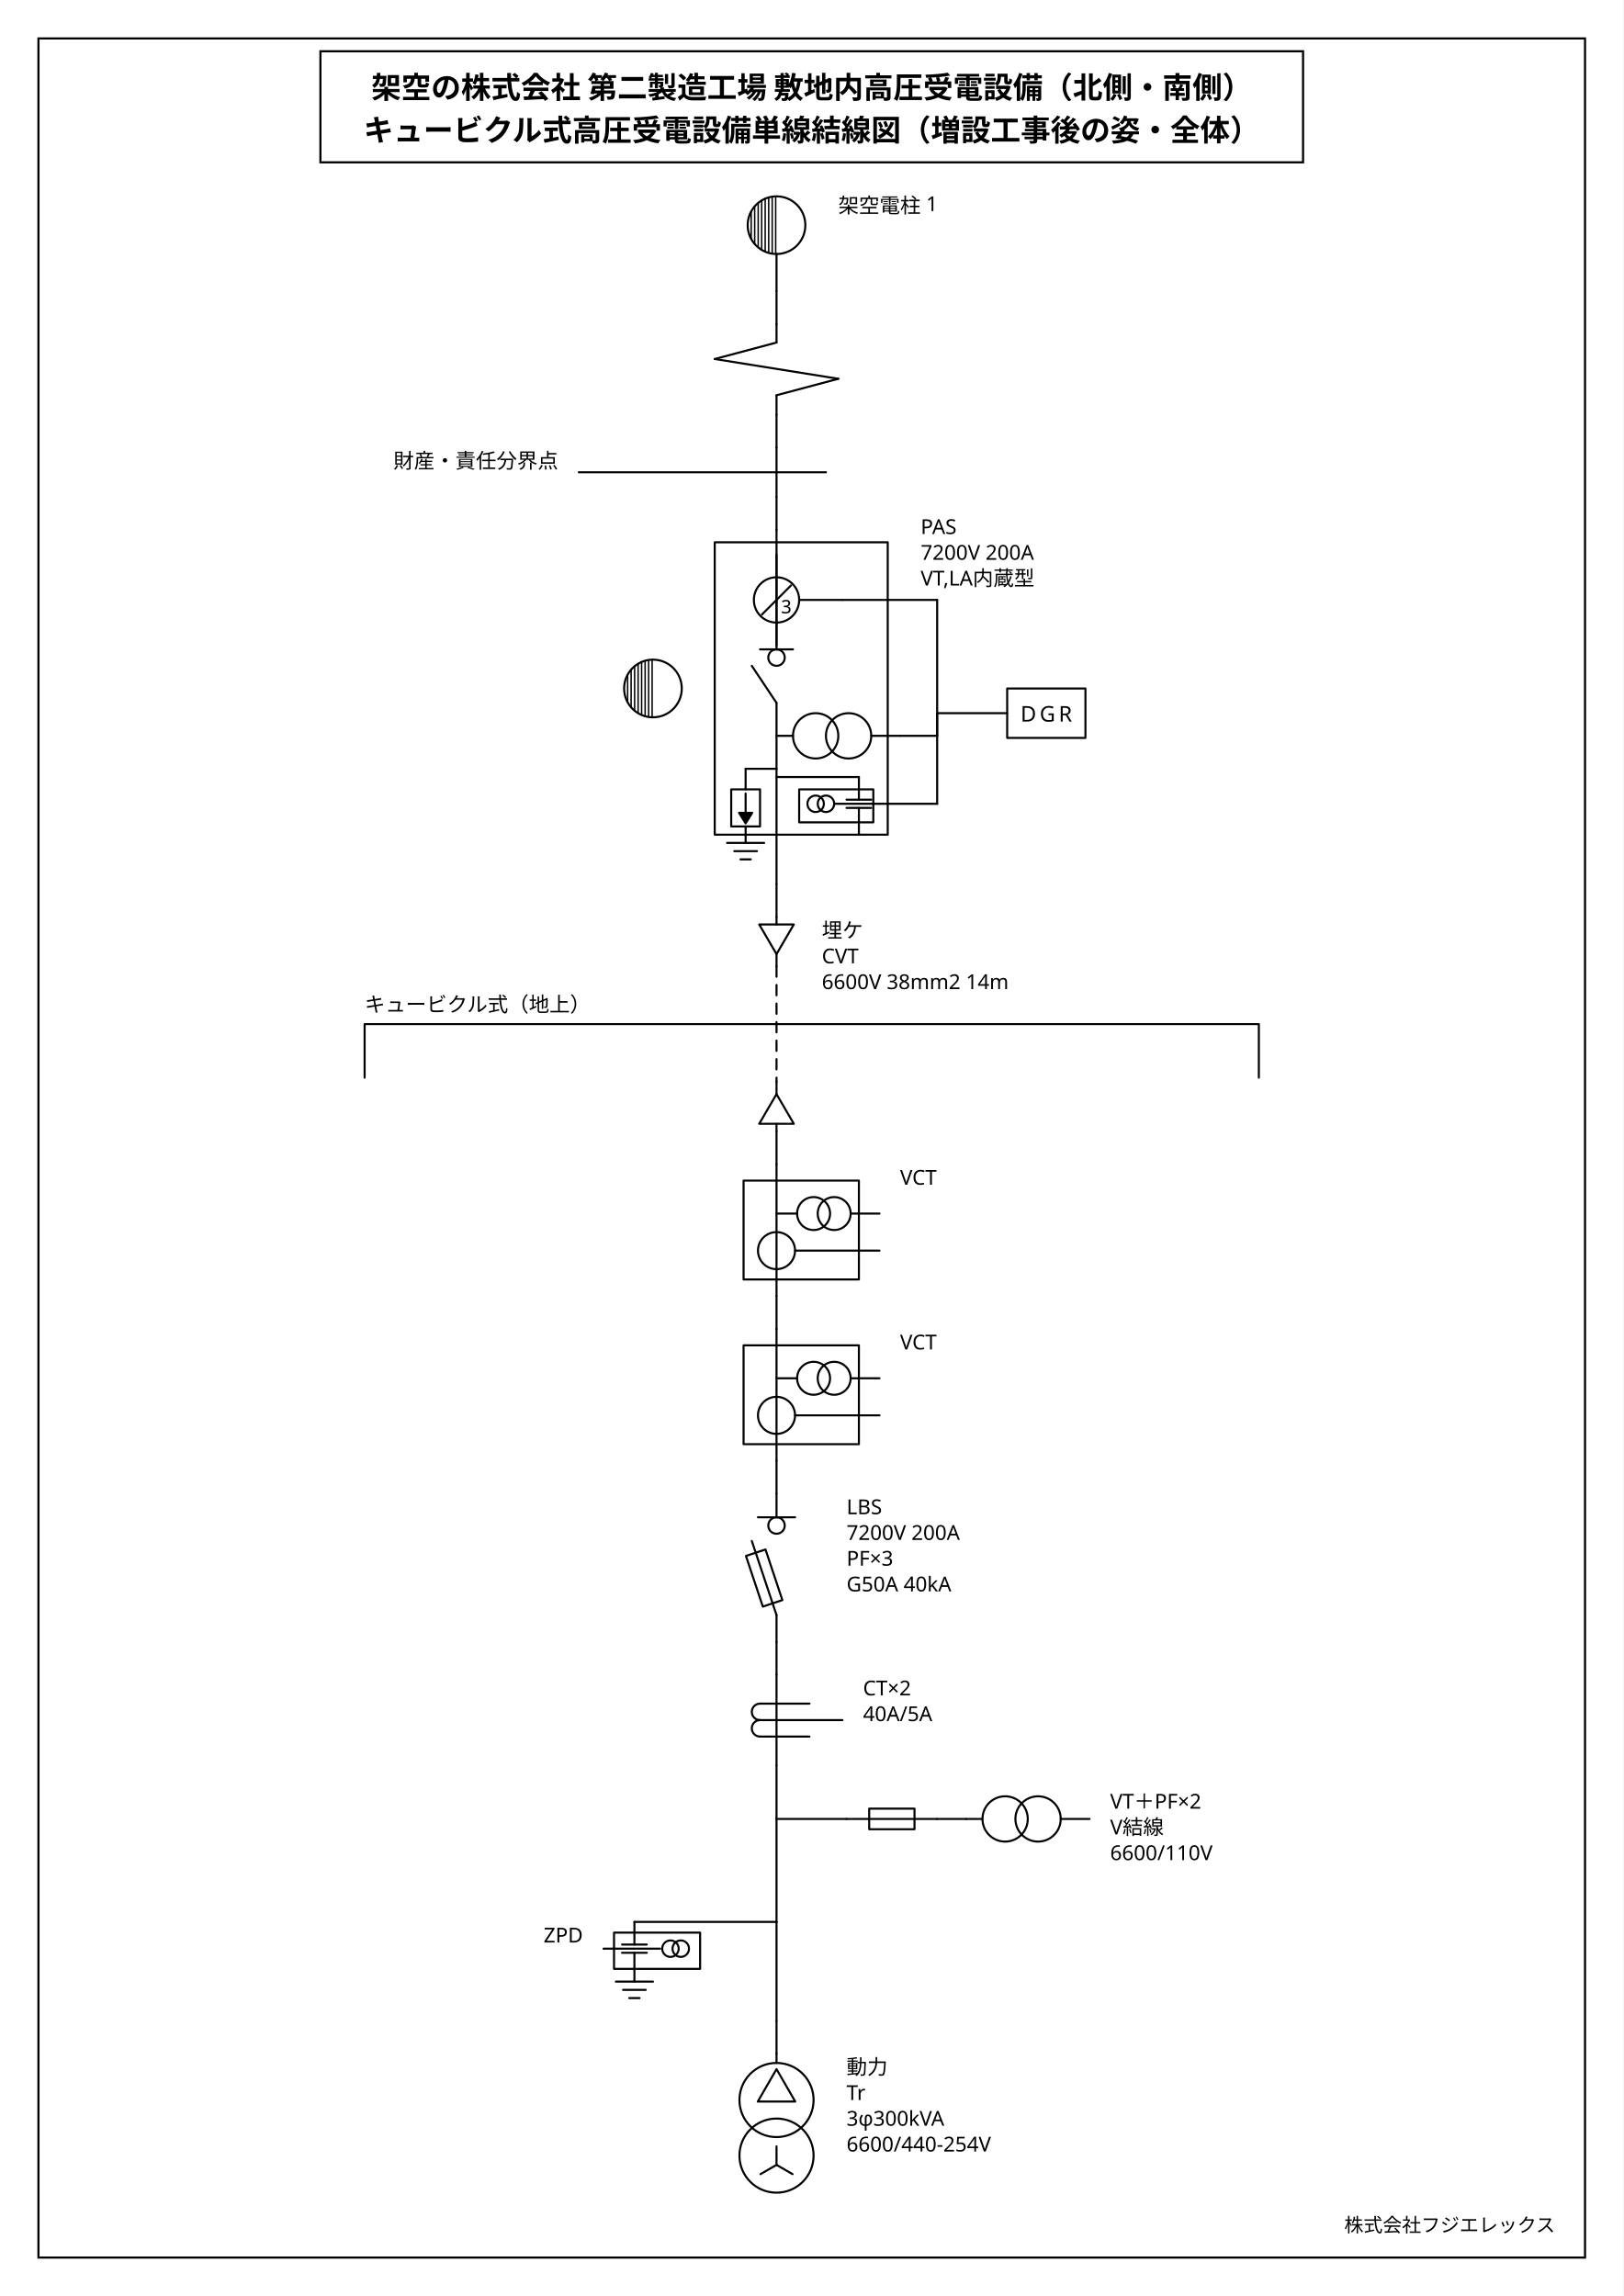
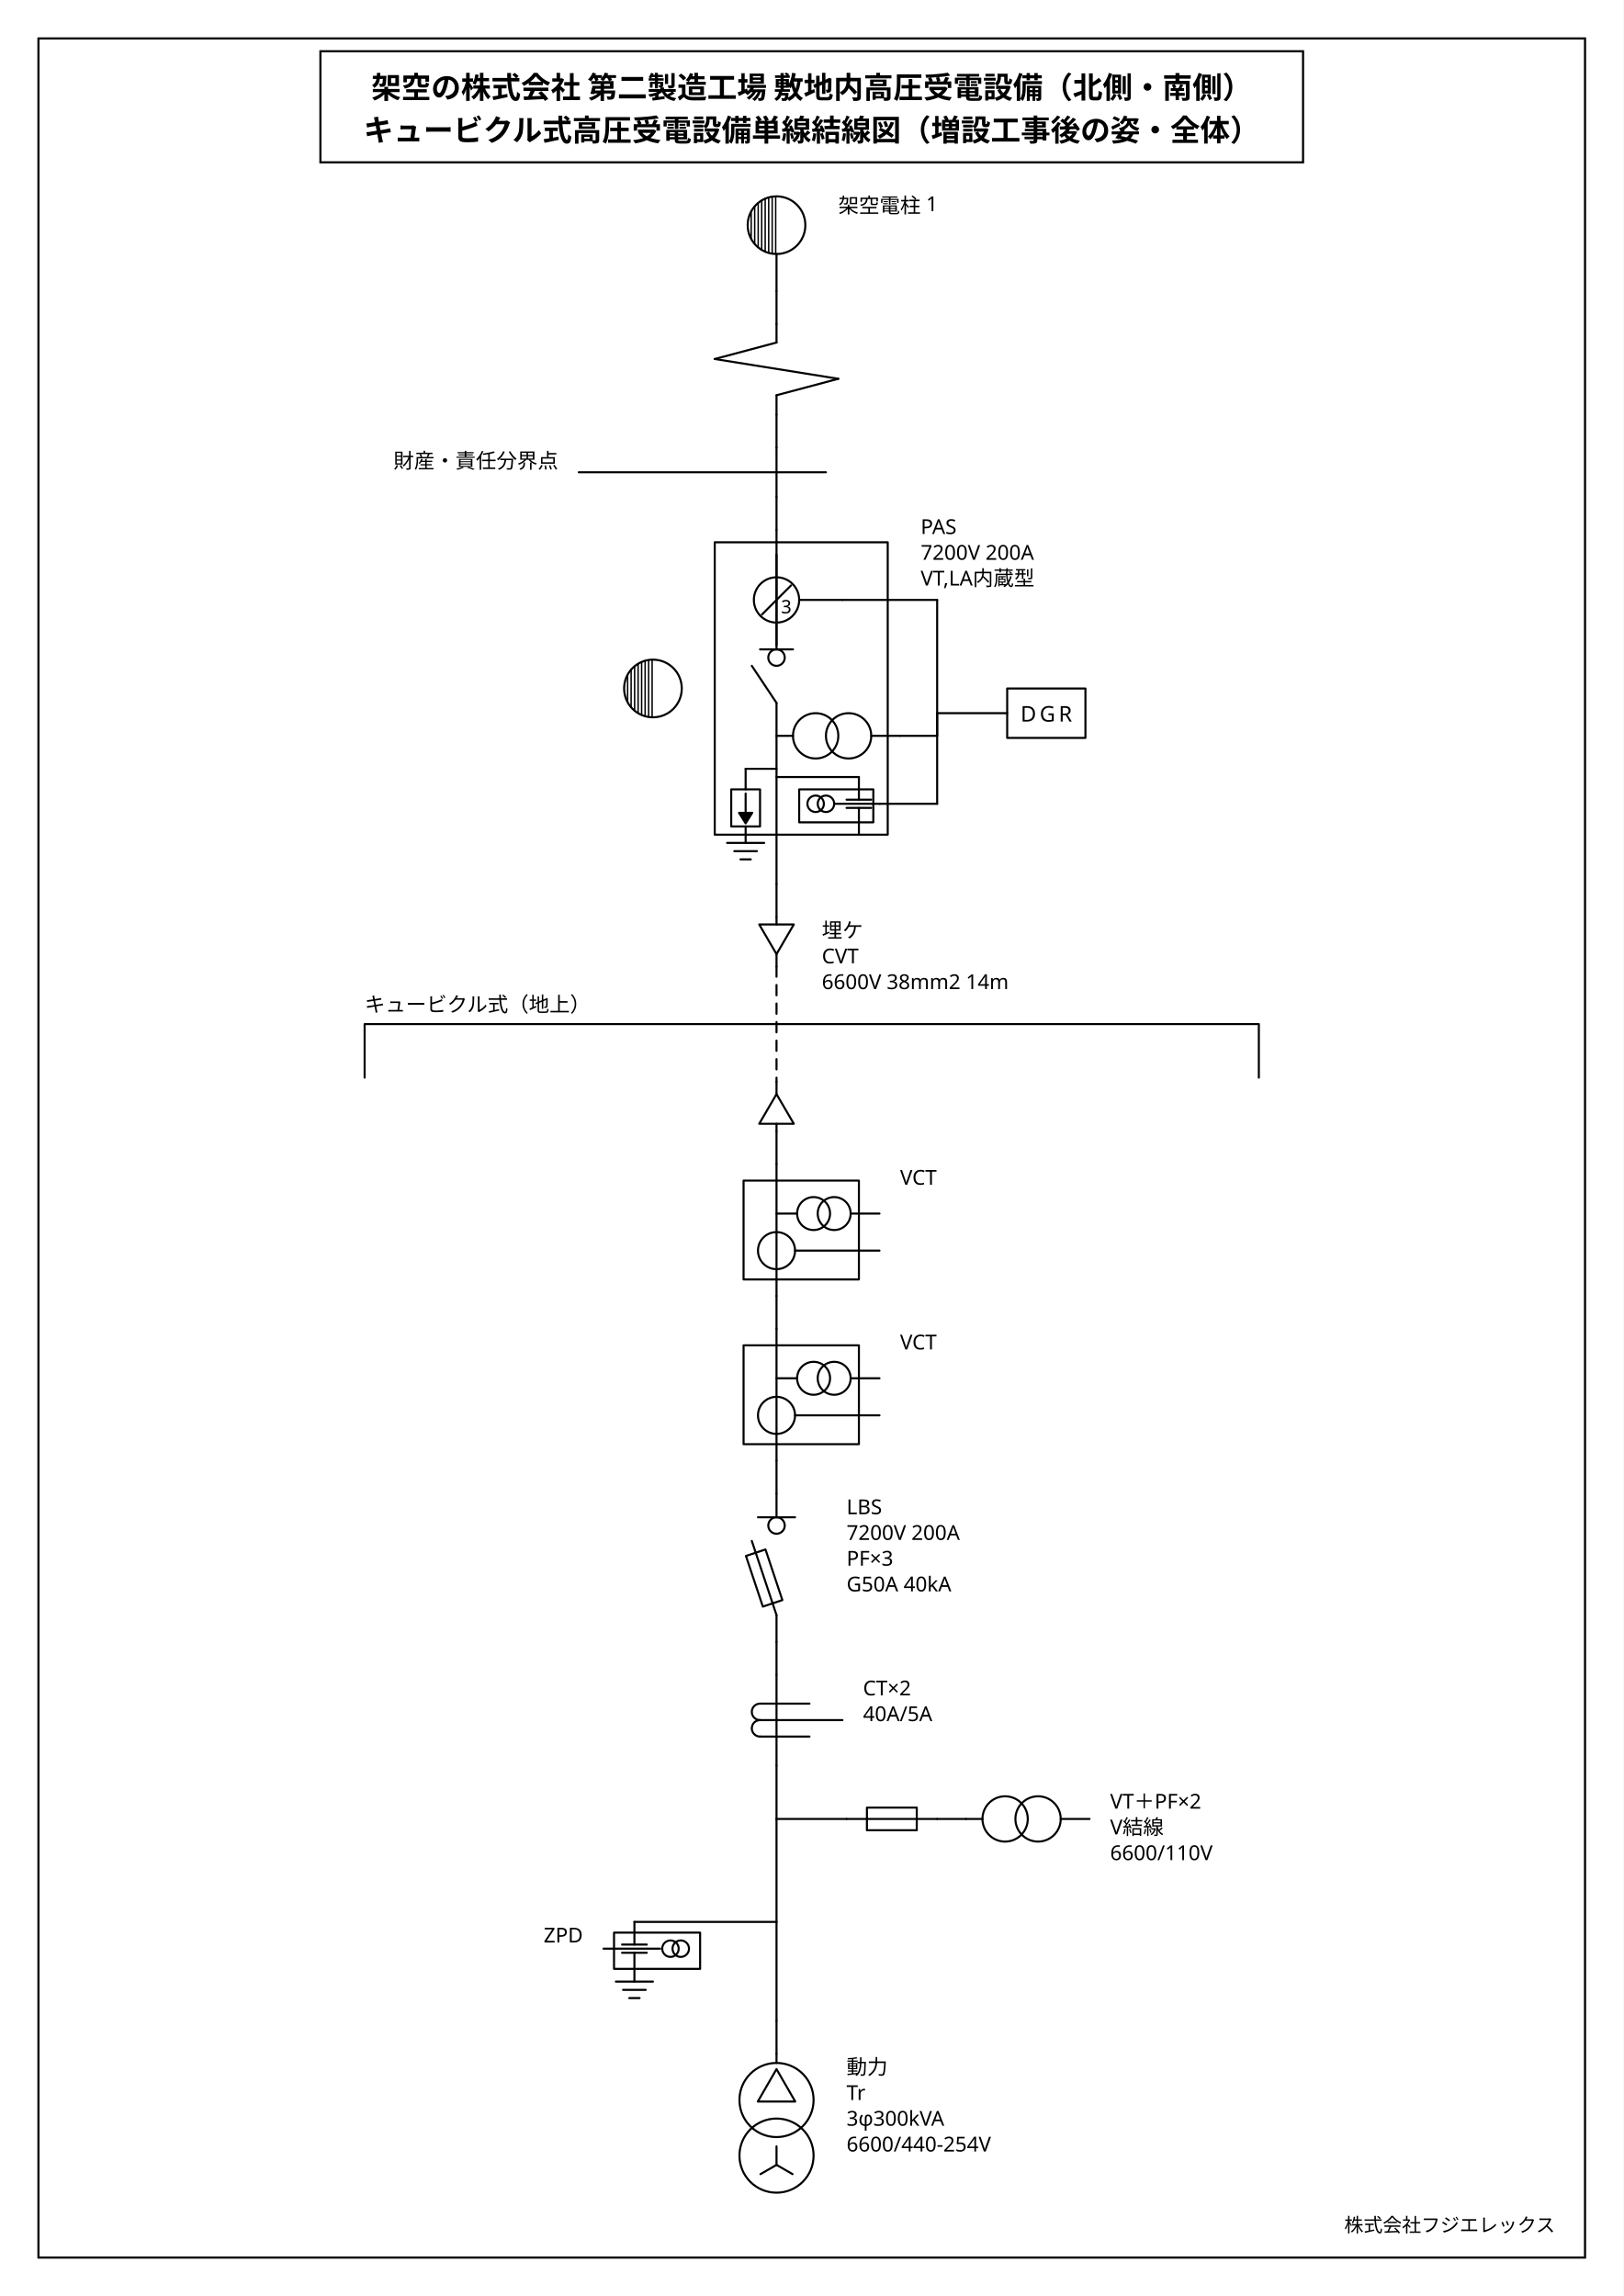
<svg xmlns="http://www.w3.org/2000/svg" viewBox="0 0 760 1075" width="760" height="1075">
  <rect x="0" y="0" width="760" height="1075" fill="#fff" />
  <g stroke="#000" fill="none">
    <rect x="18" y="18" width="724" height="1039" stroke-width="1" />
    <rect x="150" y="24" width="460" height="52" stroke-width="1" />
  </g>
  <text x="380" y="46" font-size="14" font-weight="700" text-anchor="middle" font-family="IPAGothic, 'IPAゴシック', 'Noto Sans JP', 'Hiragino Kaku Gothic ProN', 'Yu Gothic', sans-serif" fill="#000">架空の株式会社 第二製造工場 敷地内高圧受電設備（北側・南側）</text>
  <text x="380" y="66" font-size="14" font-weight="700" text-anchor="middle" font-family="IPAGothic, 'IPAゴシック', 'Noto Sans JP', 'Hiragino Kaku Gothic ProN', 'Yu Gothic', sans-serif" fill="#000">キュービクル式高圧受電設備単線結線図（増設工事後の姿・全体）</text>
  <text x="728" y="1045" font-size="9" text-anchor="end" font-family="IPAGothic, 'IPAゴシック', 'Noto Sans JP', 'Hiragino Kaku Gothic ProN', 'Yu Gothic', sans-serif" fill="#000">株式会社フジエレックス</text>
  <g transform="translate(363.51 90) scale(0.9641)">
    <g stroke="#000" fill="none" stroke-linecap="round" stroke-linejoin="round" color="#000">
      <path d="M -200 404 L 234.2 404 M -200 404 L -200 430 M 234.2 404 L 234.2 430" fill="none" stroke-width="1" />
      <text x="-200" y="398" font-size="10" font-family="IPAGothic, 'IPAゴシック', 'Noto Sans JP', 'Hiragino Kaku Gothic ProN', 'Yu Gothic', sans-serif" fill="currentColor" stroke="none">キュービクル式（地上）</text>
      <line x1="0" y1="48" x2="0" y2="64" stroke-width="1" />
      <line x1="0" y1="108" x2="0" y2="124" stroke-width="1" />
      <line x1="0" y1="148" x2="0" y2="164" stroke-width="1" />
      <line x1="0" y1="280" x2="-15" y2="280" stroke-width="1" />
      <line x1="0" y1="284" x2="40" y2="284" stroke-width="1" />
      <line x1="32" y1="198" x2="78" y2="198" stroke-width="1" />
      <line x1="78" y1="198" x2="78" y2="253" stroke-width="1" />
      <line x1="60" y1="264" x2="78" y2="264" stroke-width="1" />
      <line x1="78" y1="264" x2="78" y2="253" stroke-width="1" />
      <line x1="50" y1="297" x2="78" y2="297" stroke-width="1" />
      <line x1="78" y1="297" x2="78" y2="253" stroke-width="1" />
      <line x1="78" y1="253" x2="112" y2="253" stroke-width="1" />
      <line x1="0" y1="336" x2="0" y2="352" stroke-width="1" />
      <line x1="0" y1="376" x2="0" y2="432" stroke-width="1" stroke-dasharray="5 4" />
      <line x1="0" y1="456" x2="0" y2="472" stroke-width="1" />
      <line x1="0" y1="536" x2="0" y2="552" stroke-width="1" />
      <line x1="0" y1="616" x2="0" y2="632" stroke-width="1" />
      <line x1="0" y1="704" x2="0" y2="720" stroke-width="1" />
      <line x1="0" y1="764" x2="0" y2="790" stroke-width="1" />
      <line x1="0" y1="790" x2="34" y2="790" stroke-width="1" />
      <line x1="78" y1="790" x2="92" y2="790" stroke-width="1" />
      <line x1="0" y1="790" x2="0" y2="840" stroke-width="1" />
      <line x1="0" y1="840" x2="-69" y2="840" stroke-width="1" />
      <line x1="0" y1="840" x2="0" y2="888" stroke-width="1" />
      <line x1="0" y1="888" x2="0" y2="904" stroke-width="1" />
      <g transform="translate(-16 0)">
        <circle cx="16" cy="16" r="14" fill="none" stroke-width="1" />
        <line x1="3.7" y1="9.313" x2="3.7" y2="22.687" stroke-width="0.7" />
        <line x1="5.4" y1="6.855" x2="5.4" y2="25.145" stroke-width="0.7" />
        <line x1="7.1" y1="5.193" x2="7.1" y2="26.807" stroke-width="0.7" />
        <line x1="8.8" y1="3.993" x2="8.8" y2="28.007" stroke-width="0.7" />
        <line x1="10.5" y1="3.126" x2="10.5" y2="28.874" stroke-width="0.7" />
        <line x1="12.2" y1="2.526" x2="12.2" y2="29.474" stroke-width="0.7" />
        <line x1="13.9" y1="2.158" x2="13.9" y2="29.842" stroke-width="0.7" />
        <line x1="15.6" y1="2.006" x2="15.6" y2="29.994" stroke-width="0.7" />
        <line x1="16" y1="30" x2="16" y2="48" stroke-width="1" />
      </g>
      <text x="30" y="10" font-size="10" text-anchor="start" font-family="IPAGothic, 'IPAゴシック', 'Noto Sans JP', 'Hiragino Kaku Gothic ProN', 'Yu Gothic', sans-serif" fill="currentColor" stroke="none">
        <tspan x="30" dy="0">架空電柱 1</tspan>
      </text>
      <g transform="translate(-30 64)">
        <line x1="30" y1="0" x2="30" y2="9" stroke-width="1" />
        <line x1="30" y1="9" x2="0" y2="17" stroke-width="1" />
        <line x1="0" y1="17" x2="60" y2="26.6" stroke-width="1" />
        <line x1="60" y1="26.6" x2="30" y2="34.6" stroke-width="1" />
        <line x1="30" y1="34.6" x2="30" y2="44" stroke-width="1" />
      </g>
      <g transform="translate(-96 124)">
        <line x1="96" y1="0" x2="96" y2="24" stroke-width="1" />
        <line x1="0" y1="12" x2="120" y2="12" stroke-width="1" />
      </g>
      <text x="-106" y="134" font-size="10" text-anchor="end" font-family="IPAGothic, 'IPAゴシック', 'Noto Sans JP', 'Hiragino Kaku Gothic ProN', 'Yu Gothic', sans-serif" fill="currentColor" stroke="none">
        <tspan x="-106" dy="0">財産・責任分界点</tspan>
      </text>
      <g transform="translate(-36 164)">
        <line x1="36" y1="0" x2="36" y2="6" stroke-width="1" />
        <rect x="6" y="6" width="84" height="142" fill="none" stroke-width="1" />
        <line x1="36" y1="6" x2="36" y2="58" stroke-width="1" />
        <line x1="28" y1="58" x2="44" y2="58" stroke-width="1" />
        <circle cx="36" cy="62" r="4" fill="none" stroke-width="1" />
        <line x1="36" y1="84" x2="24" y2="66" stroke-width="1" />
        <line x1="36" y1="84" x2="36" y2="172" stroke-width="1" />
      </g>
      <text x="70" y="166" font-size="10" text-anchor="start" font-family="IPAGothic, 'IPAゴシック', 'Noto Sans JP', 'Hiragino Kaku Gothic ProN', 'Yu Gothic', sans-serif" fill="currentColor" stroke="none">
        <tspan x="70" dy="0">PAS</tspan>
        <tspan x="70" dy="12.5">7200V 200A</tspan>
        <tspan x="70" dy="12.5">VT,LA内蔵型</tspan>
      </text>
      <g transform="translate(-76 225)">
        <circle cx="16" cy="16" r="14" fill="none" stroke-width="1" />
        <line x1="3.7" y1="9.313" x2="3.7" y2="22.687" stroke-width="0.7" />
        <line x1="5.4" y1="6.855" x2="5.4" y2="25.145" stroke-width="0.7" />
        <line x1="7.1" y1="5.193" x2="7.1" y2="26.807" stroke-width="0.7" />
        <line x1="8.8" y1="3.993" x2="8.8" y2="28.007" stroke-width="0.7" />
        <line x1="10.5" y1="3.126" x2="10.5" y2="28.874" stroke-width="0.7" />
        <line x1="12.2" y1="2.526" x2="12.2" y2="29.474" stroke-width="0.7" />
        <line x1="13.9" y1="2.158" x2="13.9" y2="29.842" stroke-width="0.7" />
        <line x1="15.6" y1="2.006" x2="15.6" y2="29.994" stroke-width="0.7" />
      </g>
      <g transform="translate(-20 176)">
        <line x1="20" y1="0" x2="20" y2="44" stroke-width="1" />
        <circle cx="20" cy="22" r="11" fill="none" stroke-width="1" />
        <line x1="12.929" y1="29.071" x2="27.071" y2="14.929" stroke-width="1" />
        <text x="24.75" y="25" font-size="9" text-anchor="middle" dominant-baseline="central" font-family="IPAGothic, 'IPAゴシック', 'Noto Sans JP', 'Hiragino Kaku Gothic ProN', 'Yu Gothic', sans-serif" fill="currentColor" stroke="none">3</text>
        <line x1="31" y1="22" x2="52" y2="22" stroke-width="1" />
      </g>
      <g transform="translate(0 249)">
        <line x1="0" y1="15" x2="8" y2="15" stroke-width="1" />
        <circle cx="19" cy="15" r="11" fill="none" stroke-width="1" />
        <circle cx="35" cy="15" r="11" fill="none" stroke-width="1" />
        <line x1="46" y1="15" x2="60" y2="15" stroke-width="1" />
      </g>
      <g transform="translate(-35 280)">
        <line x1="20" y1="0" x2="20" y2="10" stroke-width="1" />
        <rect x="13" y="10" width="14" height="18" fill="none" stroke-width="1" />
        <line x1="20" y1="12" x2="20" y2="23" stroke-width="1" />
        <polygon points="16.8,21.38 20,26.5 23.2,21.38" fill="currentColor" stroke-width="1" />
        <line x1="20" y1="28" x2="20" y2="36" stroke-width="1" />
        <line x1="11" y1="36" x2="29" y2="36" stroke-width="1" />
        <line x1="14.5" y1="40" x2="25.5" y2="40" stroke-width="1" />
        <line x1="17.5" y1="44" x2="22.5" y2="44" stroke-width="1" />
      </g>
      <g transform="translate(10 284)">
        <line x1="30" y1="0" x2="30" y2="11" stroke-width="1" />
        <rect x="1" y="6" width="36" height="16" fill="none" stroke-width="1" />
        <line x1="24" y1="11" x2="36" y2="11" stroke-width="1" />
        <line x1="24" y1="15" x2="36" y2="15" stroke-width="1" />
        <line x1="30" y1="15" x2="30" y2="28" stroke-width="1" />
        <line x1="18" y1="13" x2="40" y2="13" stroke-width="1" />
        <circle cx="9" cy="13" r="4" fill="none" stroke-width="1" />
        <circle cx="14" cy="13" r="4" fill="none" stroke-width="1" />
      </g>
      <g transform="translate(112 241)">
        <rect x="0" y="0" width="38" height="24" fill="none" stroke-width="1" />
        <text x="19" y="12" font-size="10.5" text-anchor="middle" dominant-baseline="central" font-family="IPAGothic, 'IPAゴシック', 'Noto Sans JP', 'Hiragino Kaku Gothic ProN', 'Yu Gothic', sans-serif" letter-spacing="1.6" fill="currentColor" stroke="none">DGR</text>
      </g>
      <g transform="translate(-12 352)">
        <line x1="12" y1="0" x2="12" y2="3.6" stroke-width="1" />
        <polygon points="3.6,3.6 20.4,3.6 12,18" fill="none" stroke-width="1" />
        <line x1="12" y1="18" x2="12" y2="24" stroke-width="1" />
      </g>
      <text x="22" y="362" font-size="10" text-anchor="start" font-family="IPAGothic, 'IPAゴシック', 'Noto Sans JP', 'Hiragino Kaku Gothic ProN', 'Yu Gothic', sans-serif" fill="currentColor" stroke="none">
        <tspan x="22" dy="0">埋ケ</tspan>
        <tspan x="22" dy="12.5">CVT</tspan>
        <tspan x="22" dy="12.5">6600V 38mm2 14m</tspan>
      </text>
      <g transform="translate(-12 432) rotate(180 12 12)">
        <line x1="12" y1="0" x2="12" y2="3.6" stroke-width="1" />
        <polygon points="3.6,3.6 20.4,3.6 12,18" fill="none" stroke-width="1" />
        <line x1="12" y1="18" x2="12" y2="24" stroke-width="1" />
      </g>
      <g transform="translate(-22 472)">
        <line x1="22" y1="0" x2="22" y2="64" stroke-width="1" />
        <rect x="6" y="8" width="56" height="48" fill="none" stroke-width="1" />
        <line x1="22" y1="24" x2="32" y2="24" stroke-width="1" />
        <circle cx="40" cy="24" r="8" fill="none" stroke-width="1" />
        <circle cx="50" cy="24" r="8" fill="none" stroke-width="1" />
        <line x1="58" y1="24" x2="72" y2="24" stroke-width="1" />
        <circle cx="22" cy="42" r="9" fill="none" stroke-width="1" />
        <line x1="31" y1="42" x2="72" y2="42" stroke-width="1" />
      </g>
      <text x="60" y="482" font-size="10" text-anchor="start" font-family="IPAGothic, 'IPAゴシック', 'Noto Sans JP', 'Hiragino Kaku Gothic ProN', 'Yu Gothic', sans-serif" fill="currentColor" stroke="none">
        <tspan x="60" dy="0">VCT</tspan>
      </text>
      <g transform="translate(-22 552)">
        <line x1="22" y1="0" x2="22" y2="64" stroke-width="1" />
        <rect x="6" y="8" width="56" height="48" fill="none" stroke-width="1" />
        <line x1="22" y1="24" x2="32" y2="24" stroke-width="1" />
        <circle cx="40" cy="24" r="8" fill="none" stroke-width="1" />
        <circle cx="50" cy="24" r="8" fill="none" stroke-width="1" />
        <line x1="58" y1="24" x2="72" y2="24" stroke-width="1" />
        <circle cx="22" cy="42" r="9" fill="none" stroke-width="1" />
        <line x1="31" y1="42" x2="72" y2="42" stroke-width="1" />
      </g>
      <text x="60" y="562" font-size="10" text-anchor="start" font-family="IPAGothic, 'IPAゴシック', 'Noto Sans JP', 'Hiragino Kaku Gothic ProN', 'Yu Gothic', sans-serif" fill="currentColor" stroke="none">
        <tspan x="60" dy="0">VCT</tspan>
      </text>
      <g transform="translate(-24 632)">
        <line x1="24" y1="0" x2="24" y2="11.5" stroke-width="1" />
        <line x1="15" y1="11.5" x2="33" y2="11.5" stroke-width="1" />
        <circle cx="24" cy="15.5" r="4" fill="none" stroke-width="1" />
        <line x1="24" y1="59" x2="12" y2="23" stroke-width="1" />
        <polygon points="26.843,51.719 18.643,27.119 9.157,30.281 17.357,54.881" fill="none" stroke-width="1" />
        <line x1="24" y1="59" x2="24" y2="72" stroke-width="1" />
      </g>
      <text x="34" y="642" font-size="10" text-anchor="start" font-family="IPAGothic, 'IPAゴシック', 'Noto Sans JP', 'Hiragino Kaku Gothic ProN', 'Yu Gothic', sans-serif" fill="currentColor" stroke="none">
        <tspan x="34" dy="0">LBS</tspan>
        <tspan x="34" dy="12.5">7200V 200A</tspan>
        <tspan x="34" dy="12.5">PF×3</tspan>
        <tspan x="34" dy="12.5">G50A 40kA</tspan>
      </text>
      <g transform="translate(-24 720)">
        <line x1="24" y1="0" x2="24" y2="44" stroke-width="1" />
        <line x1="16" y1="14" x2="40" y2="14" stroke-width="1" />
        <line x1="16" y1="30" x2="40" y2="30" stroke-width="1" />
        <line x1="16" y1="22" x2="56" y2="22" stroke-width="1" />
        <path d="M 16 14 A 4 4 0 0 0 16 22" fill="none" stroke-width="1" />
        <path d="M 16 22 A 4 4 0 0 0 16 30" fill="none" stroke-width="1" />
      </g>
      <text x="42" y="730" font-size="10" text-anchor="start" font-family="IPAGothic, 'IPAゴシック', 'Noto Sans JP', 'Hiragino Kaku Gothic ProN', 'Yu Gothic', sans-serif" fill="currentColor" stroke="none">
        <tspan x="42" dy="0">CT×2</tspan>
        <tspan x="42" dy="12.5">40A/5A</tspan>
      </text>
      <g transform="translate(36 768) rotate(-90 20 22)">
        <line x1="20" y1="0" x2="20" y2="44" stroke-width="1" />
-         <rect x="15" y="11" width="10" height="22" fill="none" stroke-width="1" />
+         <rect x="14.5" y="9.9" width="11" height="24.2" fill="none" stroke-width="1" />
      </g>
      <g transform="translate(92 775)">
        <line x1="0" y1="15" x2="8" y2="15" stroke-width="1" />
        <circle cx="19" cy="15" r="11" fill="none" stroke-width="1" />
        <circle cx="35" cy="15" r="11" fill="none" stroke-width="1" />
        <line x1="46" y1="15" x2="60" y2="15" stroke-width="1" />
      </g>
      <text x="162" y="785" font-size="10" text-anchor="start" font-family="IPAGothic, 'IPAゴシック', 'Noto Sans JP', 'Hiragino Kaku Gothic ProN', 'Yu Gothic', sans-serif" fill="currentColor" stroke="none">
        <tspan x="162" dy="0">VT＋PF×2</tspan>
        <tspan x="162" dy="12.5">V結線</tspan>
        <tspan x="162" dy="12.5">6600/110V</tspan>
      </text>
      <g transform="translate(-84 840)">
        <line x1="15" y1="0" x2="15" y2="11" stroke-width="1" />
        <rect x="5.1" y="5.2" width="41.8" height="17.6" fill="none" stroke-width="1" />
        <line x1="9" y1="11" x2="21" y2="11" stroke-width="1" />
        <line x1="9" y1="15" x2="21" y2="15" stroke-width="1" />
        <line x1="15" y1="15" x2="15" y2="29" stroke-width="1" />
        <line x1="6" y1="29" x2="24" y2="29" stroke-width="1" />
        <line x1="9.5" y1="33" x2="20.5" y2="33" stroke-width="1" />
        <line x1="12.5" y1="37" x2="17.5" y2="37" stroke-width="1" />
        <line x1="0" y1="13" x2="27.5" y2="13" stroke-width="1" />
        <circle cx="32.5" cy="13" r="4" fill="none" stroke-width="1" />
        <circle cx="37.5" cy="13" r="4" fill="none" stroke-width="1" />
      </g>
      <text x="-94" y="850" font-size="10" text-anchor="end" font-family="IPAGothic, 'IPAゴシック', 'Noto Sans JP', 'Hiragino Kaku Gothic ProN', 'Yu Gothic', sans-serif" fill="currentColor" stroke="none">
        <tspan x="-94" dy="0">ZPD</tspan>
      </text>
      <g transform="translate(-24 904)">
        <line x1="24" y1="0" x2="24" y2="4.5" stroke-width="1" />
        <circle cx="24" cy="22.5" r="18" fill="none" stroke-width="1" />
        <circle cx="24" cy="49.5" r="18" fill="none" stroke-width="1" />
        <polygon points="24,7.5 33.093,23.25 14.907,23.25" fill="none" stroke-width="1" />
        <line x1="24" y1="54" x2="24" y2="45" stroke-width="1" />
        <line x1="24" y1="54" x2="31.794" y2="58.5" stroke-width="1" />
        <line x1="24" y1="54" x2="16.206" y2="58.5" stroke-width="1" />
      </g>
      <text x="34" y="914" font-size="10" text-anchor="start" font-family="IPAGothic, 'IPAゴシック', 'Noto Sans JP', 'Hiragino Kaku Gothic ProN', 'Yu Gothic', sans-serif" fill="currentColor" stroke="none">
        <tspan x="34" dy="0">動力</tspan>
        <tspan x="34" dy="12.5">Tr</tspan>
        <tspan x="34" dy="12.5">3φ300kVA</tspan>
        <tspan x="34" dy="12.5">6600/440-254V</tspan>
      </text>
    </g>
  </g>
</svg>
